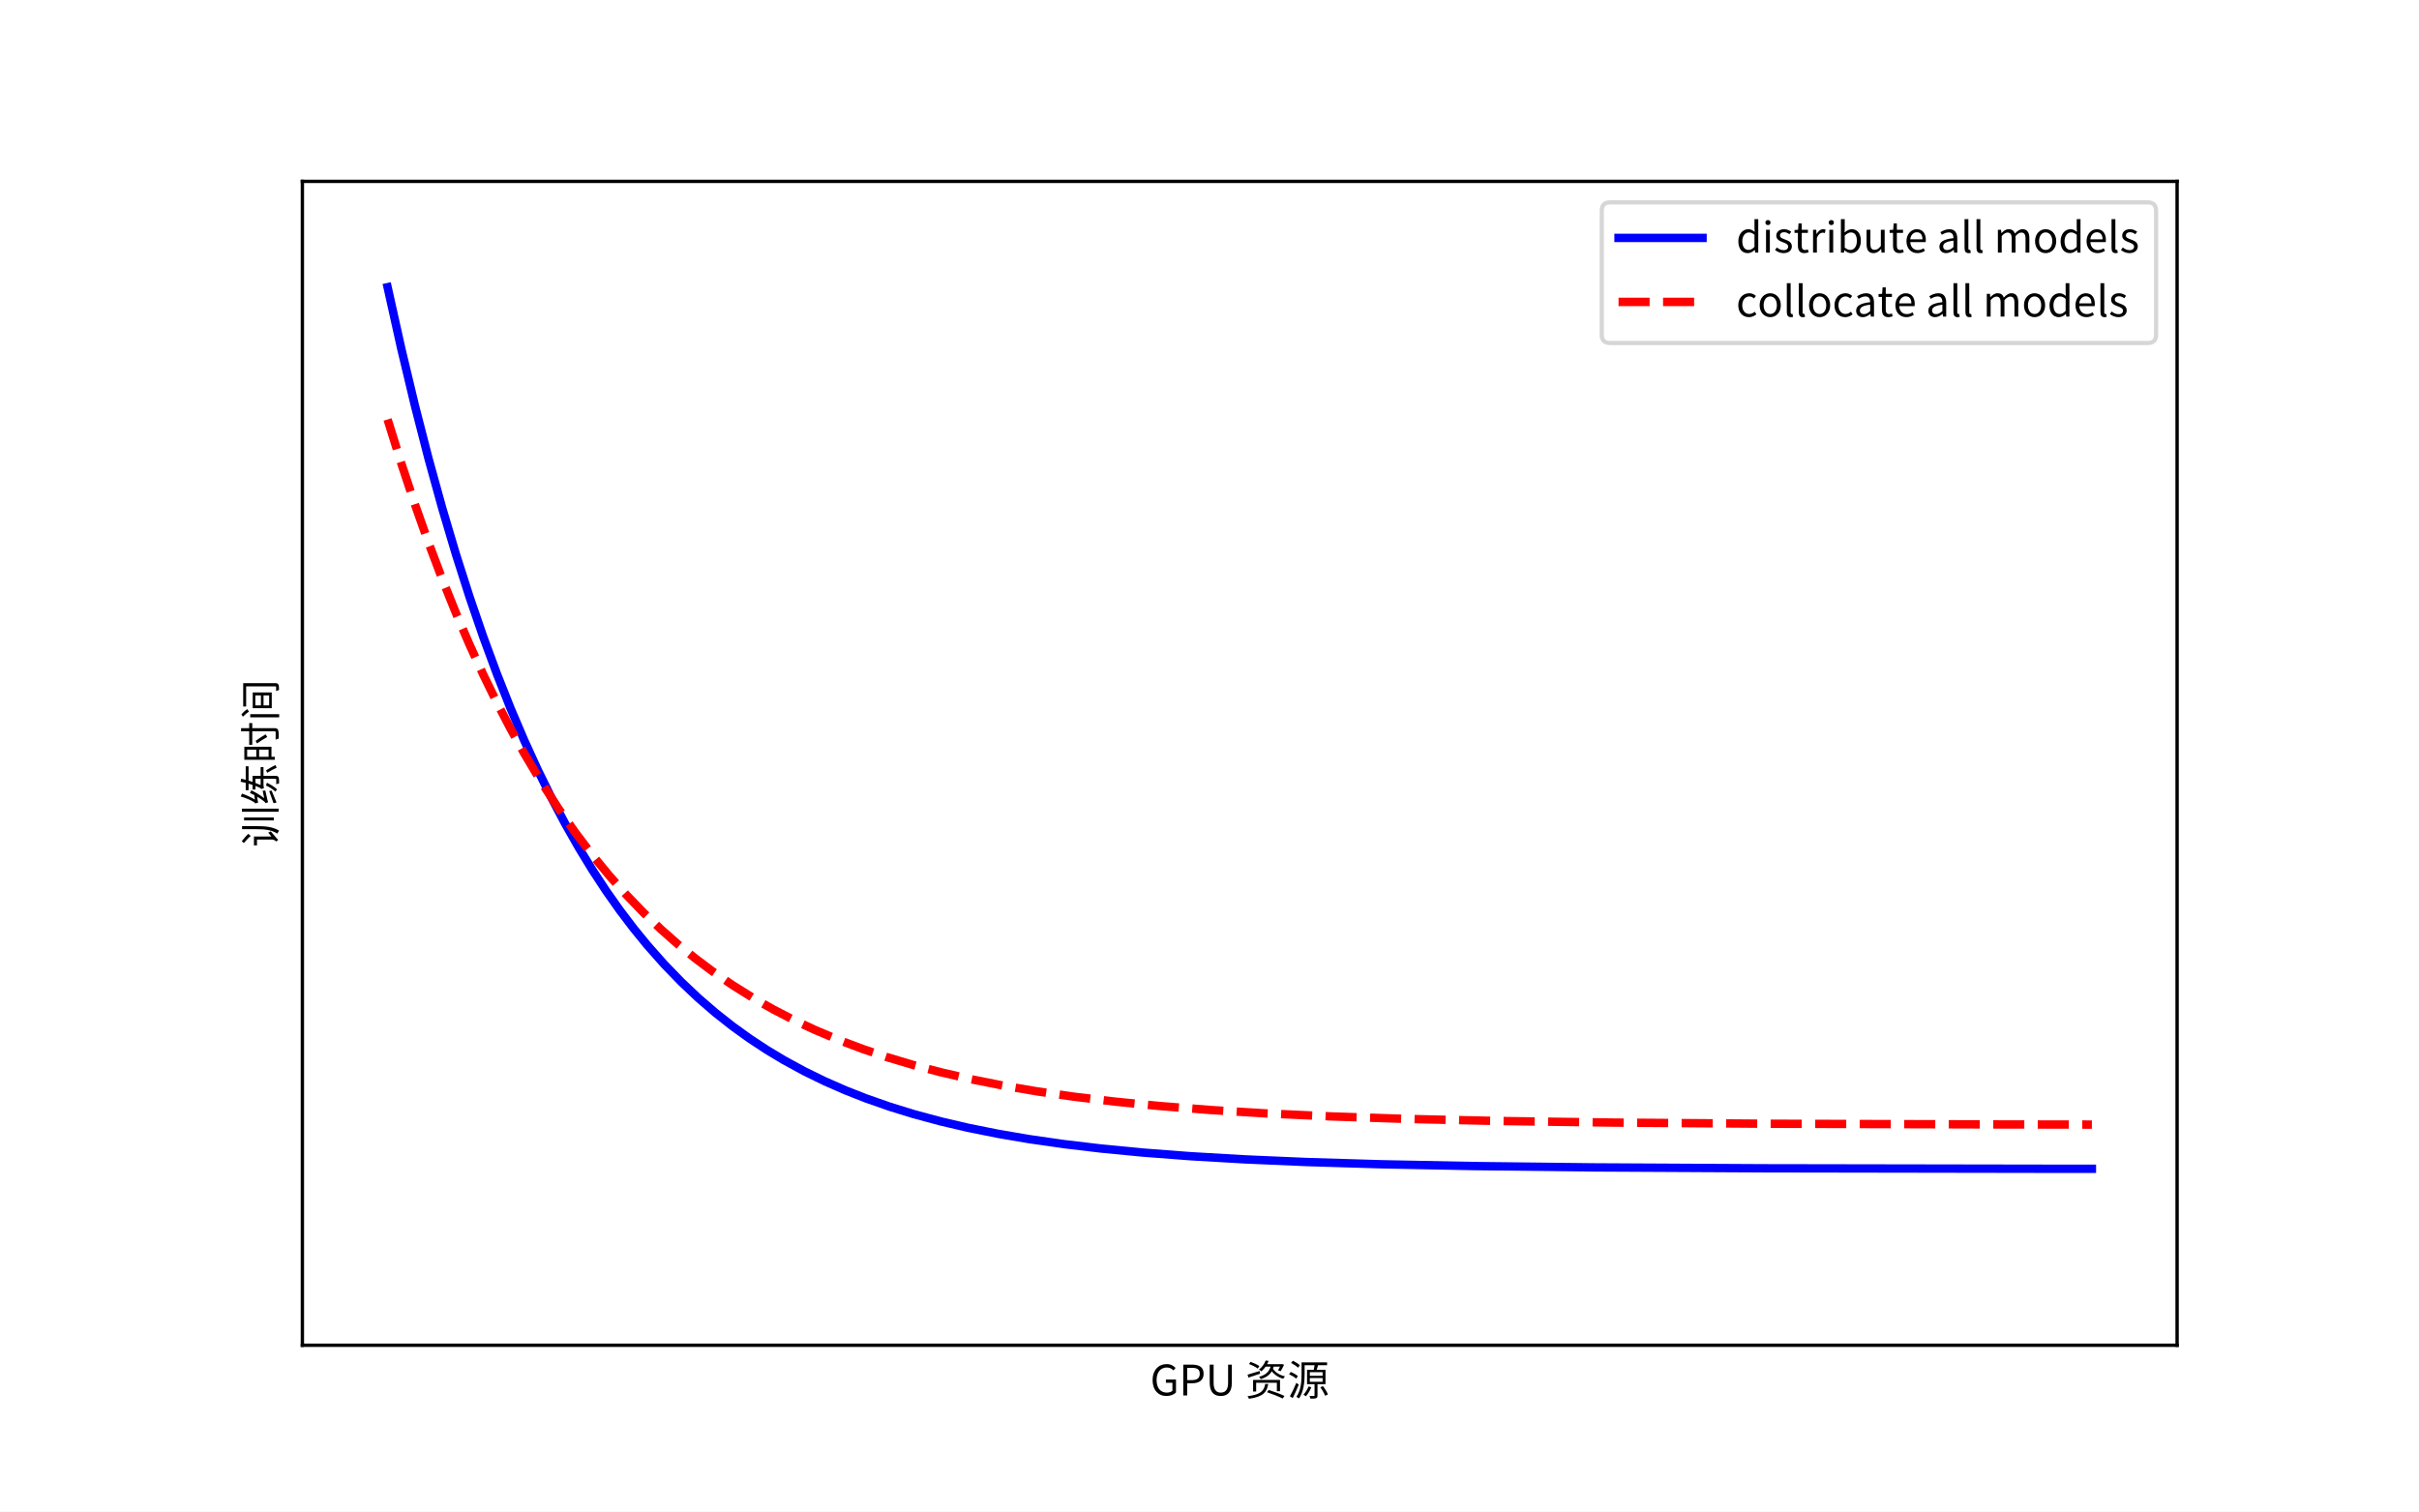
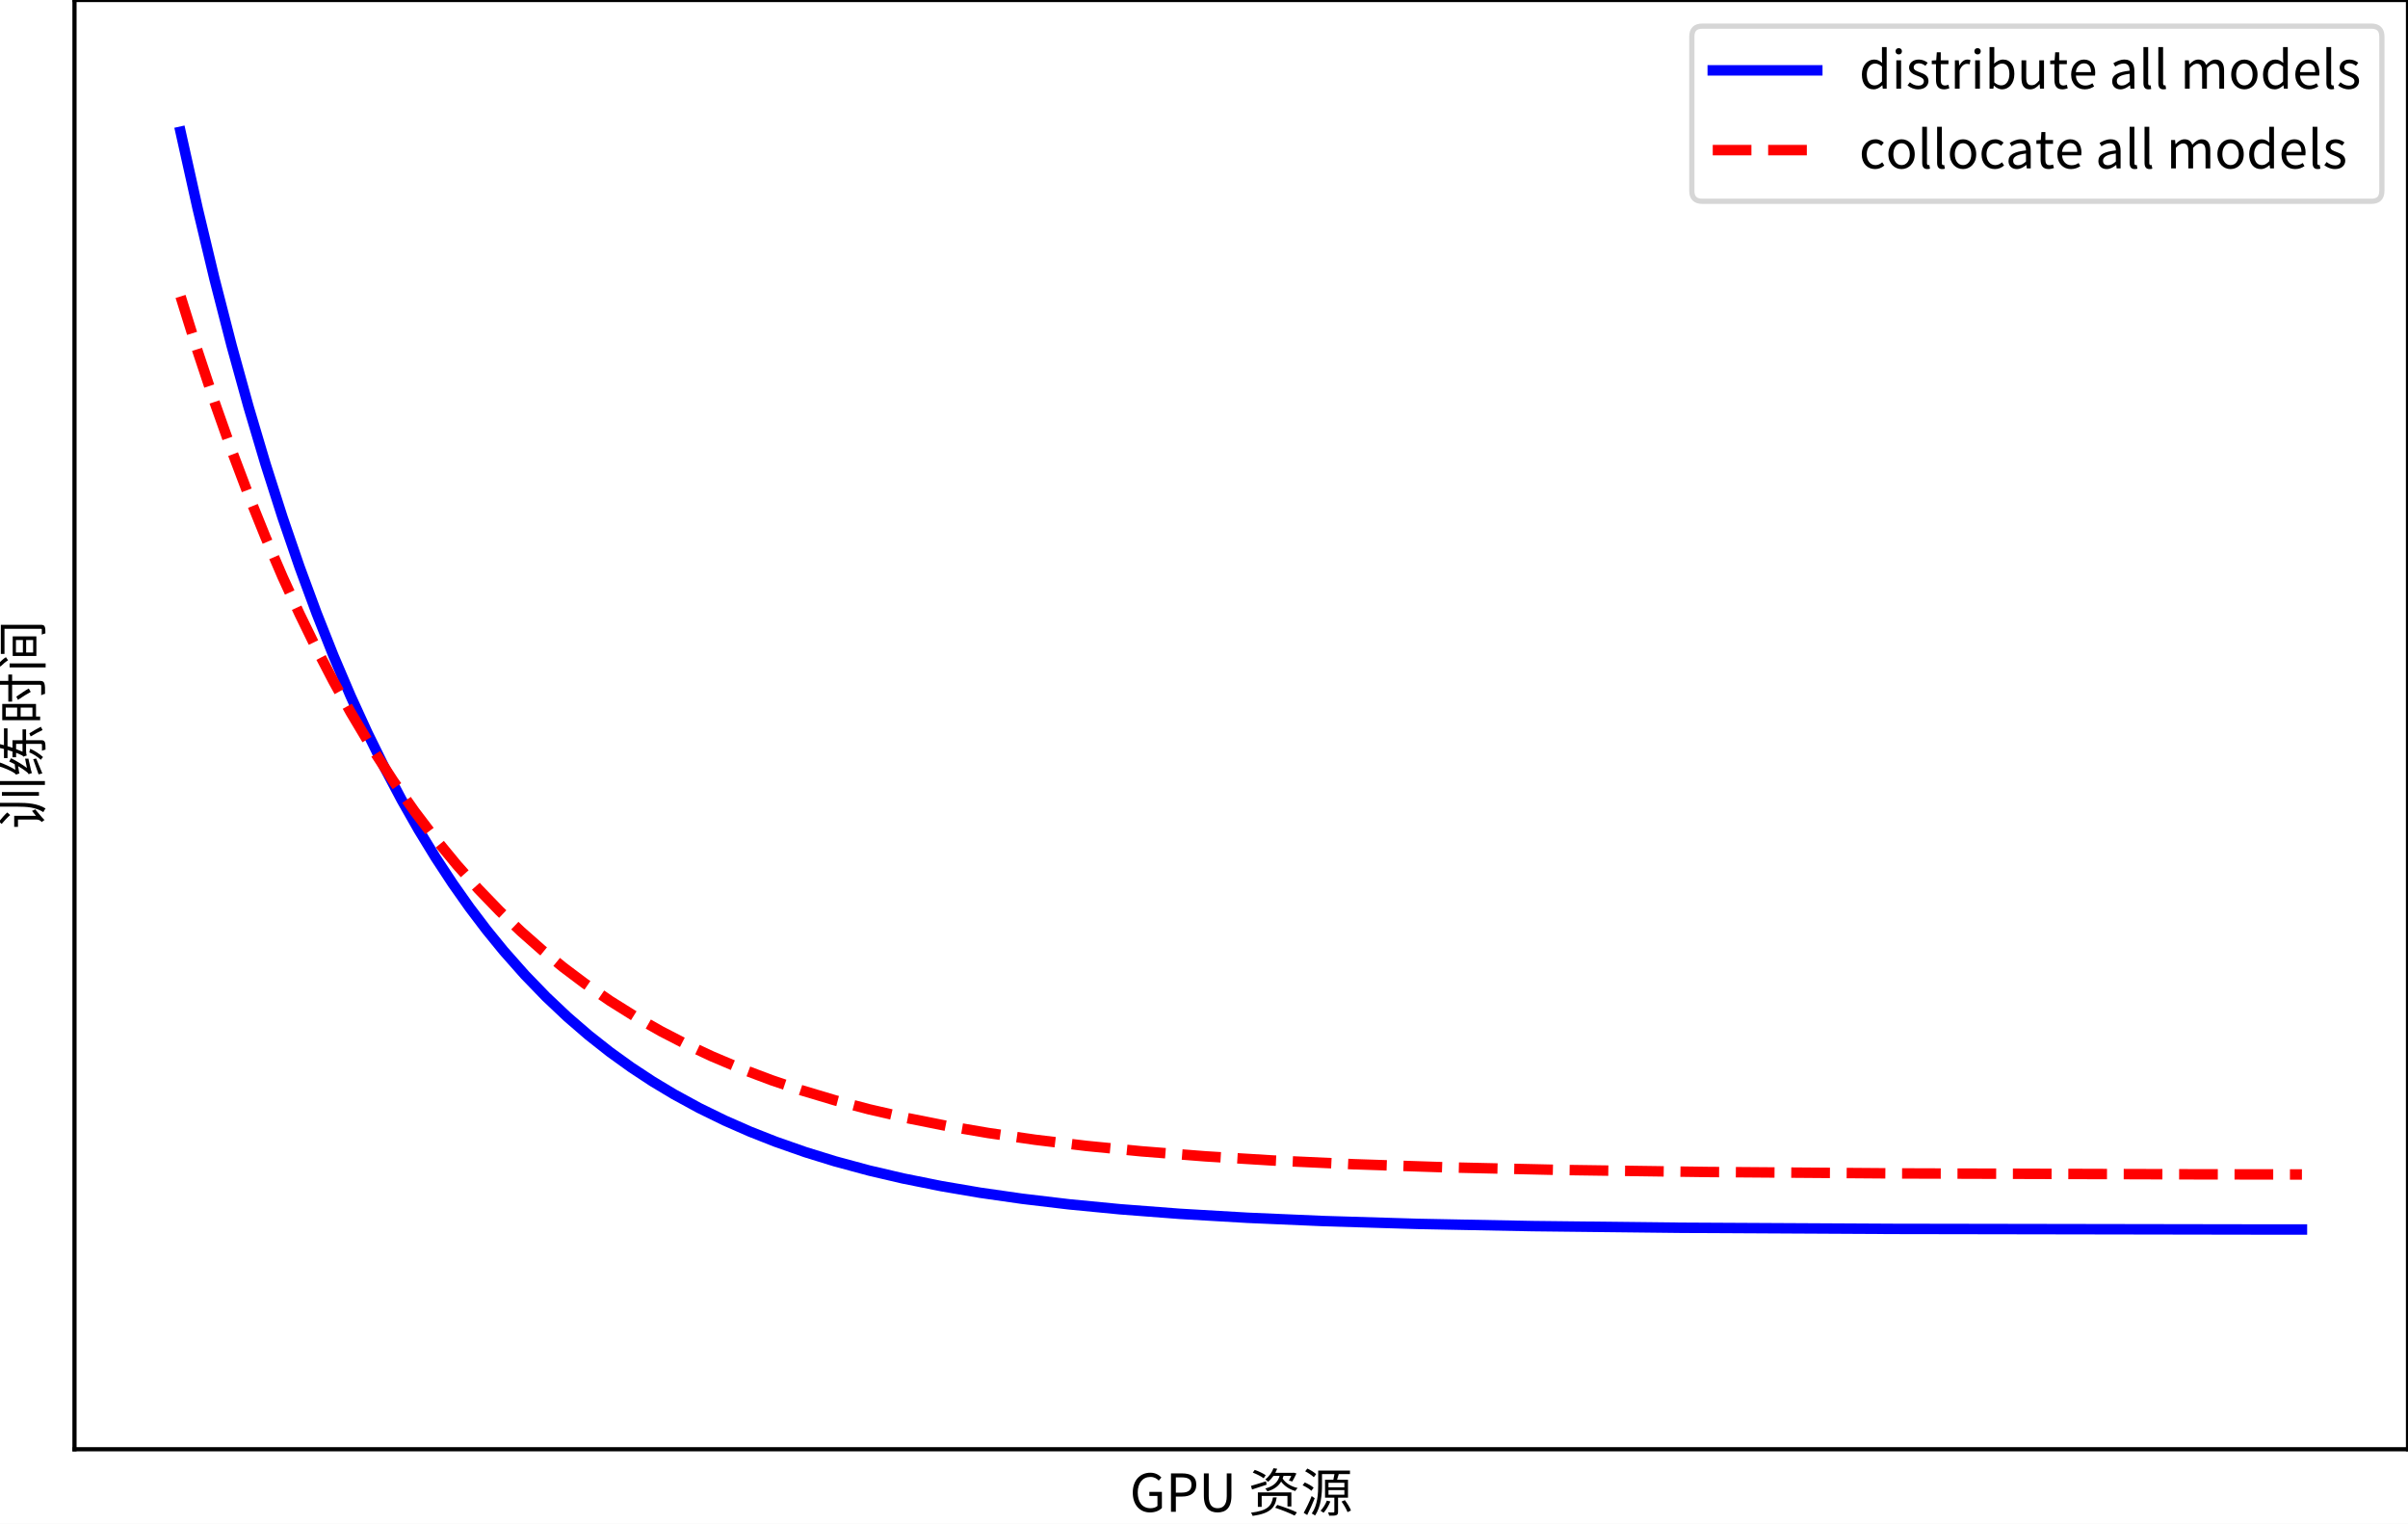
- <svg xmlns="http://www.w3.org/2000/svg" xmlns:xlink="http://www.w3.org/1999/xlink" width="576pt" height="360pt" viewBox="0 0 576 360" version="1.1">
+ <svg xmlns="http://www.w3.org/2000/svg" xmlns:xlink="http://www.w3.org/1999/xlink" width="460.65pt" height="291.45pt" viewBox="0 0 460.65 291.45" version="1.1">
  <defs>
    <style type="text/css">*{stroke-linejoin: round; stroke-linecap: butt}</style>
  </defs>
  <g id="figure_1">
    <g id="patch_1">
-       <path d="M 0 360  L 576 360  L 576 0  L 0 0  z " style="fill: #ffffff" />
+       <path d="M 0 291.45  L 460.65 291.45  L 460.65 0  L 0 0  z " style="fill: #ffffff" />
    </g>
    <g id="axes_1">
      <g id="patch_2">
-         <path d="M 72 320.4  L 518.4 320.4  L 518.4 43.2  L 72 43.2  z " style="fill: #ffffff" />
+         <path d="M 14.25 277.2  L 460.65 277.2  L 460.65 0  L 14.25 0  z " style="fill: #ffffff" />
      </g>
      <g id="matplotlib.axis_1">
        <g id="text_1">
-           <g transform="translate(273.8695 332.3594) scale(0.1 -0.1)">
+           <g transform="translate(216.1195 289.1594) scale(0.1 -0.1)">
            <defs>
              <path id="NotoSansCJKjp-Regular-47" d="M 2483 -83  C 3117 -83 3635 147 3936 461  L 3936 2432  L 2400 2432  L 2400 1939  L 3392 1939  L 3392 710  C 3206 538 2880 435 2547 435  C 1536 435 979 1178 979 2362  C 979 3533 1594 4262 2534 4262  C 3014 4262 3315 4064 3552 3814  L 3872 4198  C 3603 4486 3174 4781 2522 4781  C 1280 4781 371 3859 371 2342  C 371 819 1254 -83 2483 -83  z " transform="scale(0.015625)" />
              <path id="NotoSansCJKjp-Regular-50" d="M 640 0  L 1235 0  L 1235 1862  L 2010 1862  C 3040 1862 3738 2323 3738 3315  C 3738 4339 3034 4698 1984 4698  L 640 4698  L 640 0  z M 1235 2342  L 1235 4211  L 1907 4211  C 2733 4211 3149 3994 3149 3315  C 3149 2643 2758 2342 1933 2342  L 1235 2342  z " transform="scale(0.015625)" />
              <path id="NotoSansCJKjp-Regular-55" d="M 2304 -83  C 3264 -83 3994 429 3994 1939  L 3994 4698  L 3424 4698  L 3424 1920  C 3424 787 2931 435 2304 435  C 1696 435 1216 787 1216 1920  L 1216 4698  L 621 4698  L 621 1939  C 621 429 1350 -83 2304 -83  z " transform="scale(0.015625)" />
              <path id="NotoSansCJKjp-Regular-20" transform="scale(0.015625)" />
              <path id="NotoSansCJKjp-Regular-8d44" d="M 2144 4474  C 1850 4691 1261 4966 800 5126  L 563 4794  C 1024 4621 1606 4326 1894 4102  L 2144 4474  z M 2182 3731  C 1491 3514 800 3296 339 3168  L 474 2726  C 986 2893 1638 3110 2253 3315  L 2182 3731  z M 5286 646  L 5286 2374  L 1184 2374  L 1184 602  L 1651 602  L 1651 1939  L 4806 1939  L 4806 646  L 5286 646  z M 3034 1754  C 2842 698 2362 134 339 -115  C 416 -211 518 -397 550 -506  C 2694 -205 3283 480 3494 1754  L 3034 1754  z M 3302 493  C 4096 230 5152 -186 5683 -467  L 5965 -77  C 5408 205 4346 595 3565 838  L 3302 493  z M 5274 4390  C 5171 4186 5075 3974 4979 3827  L 5395 3706  C 5549 3955 5747 4339 5907 4691  L 5562 4787  L 5485 4768  L 3322 4768  C 3411 4934 3488 5101 3552 5267  L 3098 5331  C 2938 4890 2605 4352 2093 3955  C 2195 3898 2349 3770 2426 3661  C 2694 3885 2912 4134 3091 4390  L 3846 4390  C 3661 3731 3226 3149 2093 2842  C 2182 2758 2304 2598 2349 2496  C 3232 2758 3731 3174 4032 3693  C 4435 3149 5056 2739 5766 2541  C 5830 2656 5952 2829 6054 2912  C 5254 3085 4570 3514 4218 4064  C 4256 4173 4294 4275 4326 4390  L 5274 4390  z " transform="scale(0.015625)" />
              <path id="NotoSansCJKjp-Regular-6e90" d="M 1914 4602  C 1696 4832 1222 5114 845 5293  L 576 4954  C 954 4762 1414 4454 1632 4230  L 1914 4602  z M 1613 2950  C 1382 3162 909 3424 531 3590  L 262 3245  C 653 3066 1120 2778 1338 2566  L 1613 2950  z M 1370 1920  C 1082 1197 678 365 397 -128  L 826 -397  C 1126 198 1478 986 1747 1658  L 1370 1920  z M 3232 1363  C 3053 909 2771 448 2458 128  C 2560 70 2739 -58 2829 -122  C 3142 218 3456 749 3661 1261  L 3232 1363  z M 3430 2650  L 5376 2650  L 5376 2086  L 3430 2086  L 3430 2650  z M 3430 3552  L 5376 3552  L 5376 2995  L 3430 2995  L 3430 3552  z M 5818 1722  L 5818 3917  L 4480 3917  C 4550 4128 4621 4378 4685 4602  L 4653 4608  L 6061 4608  L 6061 5043  L 2170 5043  L 2170 3302  C 2170 2253 2106 813 1382 -211  C 1491 -256 1696 -384 1779 -461  C 2528 602 2637 2189 2637 3302  L 2637 4608  L 4160 4608  C 4128 4397 4077 4134 4026 3917  L 3008 3917  L 3008 1722  L 4147 1722  L 4147 13  C 4147 -58 4122 -77 4038 -83  C 3968 -83 3686 -90 3379 -77  C 3437 -192 3494 -365 3514 -480  C 3942 -486 4211 -486 4384 -416  C 4563 -352 4602 -224 4602 6  L 4602 1722  L 5818 1722  z M 5030 1248  C 5325 845 5632 301 5760 -45  L 6182 154  C 6061 506 5734 1030 5434 1421  L 5030 1248  z " transform="scale(0.015625)" />
            </defs>
            <use xlink:href="#NotoSansCJKjp-Regular-47" />
            <use xlink:href="#NotoSansCJKjp-Regular-50" x="68.9" />
            <use xlink:href="#NotoSansCJKjp-Regular-55" x="132.1" />
            <use xlink:href="#NotoSansCJKjp-Regular-20" x="204.2" />
            <use xlink:href="#NotoSansCJKjp-Regular-8d44" x="226.6" />
            <use xlink:href="#NotoSansCJKjp-Regular-6e90" x="326.6" />
          </g>
        </g>
      </g>
      <g id="matplotlib.axis_2">
        <g id="text_2">
-           <g transform="translate(65.70937 201.8) rotate(-90) scale(0.1 -0.1)">
+           <g transform="translate(7.959375 158.6) rotate(-90) scale(0.1 -0.1)">
            <defs>
              <path id="NotoSansCJKjp-Regular-8bad" d="M 2048 4205  C 1811 4480 1318 4909 934 5210  L 640 4896  C 1018 4582 1498 4134 1728 3846  L 2048 4205  z M 1638 691  L 1638 3354  L 282 3354  L 282 2893  L 1178 2893  L 1178 589  C 1178 275 986 70 870 -26  C 954 -96 1082 -269 1133 -365  C 1222 -230 1389 -83 2432 787  C 2368 870 2285 1056 2240 1178  L 1638 691  z M 2758 2957  C 2758 1824 2688 717 2086 -211  C 2221 -269 2432 -397 2534 -486  C 3155 518 3226 1734 3226 2957  L 3226 5165  L 2758 5165  L 2758 2957  z M 4096 326  L 4544 326  L 4544 4858  L 4096 4858  L 4096 326  z M 5421 5190  L 5421 -403  L 5888 -403  L 5888 5190  L 5421 5190  z " transform="scale(0.015625)" />
              <path id="NotoSansCJKjp-Regular-7ec3" d="M 467 1171  C 595 1242 794 1306 2240 1619  C 2227 1715 2227 1894 2234 2022  L 1094 1798  C 1523 2368 1946 3059 2285 3744  L 1882 3968  C 1779 3738 1670 3507 1549 3290  L 870 3213  C 1216 3770 1549 4493 1786 5171  L 1344 5370  C 1133 4595 736 3757 608 3552  C 480 3334 384 3174 275 3149  C 333 3021 410 2803 435 2701  C 518 2746 659 2784 1318 2874  C 1075 2470 858 2138 755 2016  C 589 1779 454 1626 326 1594  C 378 1491 435 1312 467 1203  L 467 1171  z M 2170 1030  C 1472 781 774 525 314 371  L 429 -90  C 947 122 1606 397 2246 666  L 2170 1030  z M 3002 1510  C 2822 1050 2458 467 2093 96  C 2189 32 2342 -90 2426 -173  C 2816 237 3200 858 3443 1389  L 3002 1510  z M 3085 2336  C 3194 2579 3296 2848 3405 3123  L 4038 3123  L 4038 2336  L 3085 2336  z M 5818 1901  L 5818 2336  L 4493 2336  L 4493 3565  L 3565 3565  C 3629 3763 3699 3968 3763 4173  L 5946 4173  L 5946 4608  L 3885 4608  C 3949 4838 4006 5075 4064 5299  L 3590 5389  C 3546 5126 3488 4864 3418 4608  L 2304 4608  L 2304 4173  L 3296 4173  C 3238 3955 3168 3750 3104 3565  L 2406 3565  L 2406 3123  L 2950 3123  C 2899 2982 2861 2880 2829 2816  C 2694 2496 2592 2266 2477 2234  C 2528 2118 2605 1901 2630 1805  C 2682 1862 2893 1901 3194 1901  L 4038 1901  L 4038 70  C 4038 -13 4006 -38 3917 -45  C 3827 -51 3526 -51 3200 -45  C 3258 -173 3322 -352 3341 -480  C 3782 -480 4077 -474 4262 -397  C 4435 -320 4493 -198 4493 70  L 4493 1901  L 5818 1901  z M 4954 1338  C 5235 877 5574 250 5734 -115  L 6138 90  C 5965 442 5613 1056 5331 1504  L 4954 1338  z " transform="scale(0.015625)" />
              <path id="NotoSansCJKjp-Regular-65f6" d="M 2080 4390  L 2080 2995  L 992 2995  L 992 4390  L 2080 4390  z M 992 1120  L 992 2566  L 2080 2566  L 2080 1120  L 992 1120  z M 2528 4819  L 544 4819  L 544 179  L 992 179  L 992 685  L 2528 685  L 2528 4819  z M 6131 4077  L 5357 4077  L 5357 5318  L 4883 5318  L 4883 4077  L 2816 4077  L 2816 3610  L 4883 3610  L 4883 218  C 4883 90 4832 51 4704 45  C 4563 38 4090 38 3597 51  C 3674 -77 3744 -294 3770 -422  C 4410 -429 4813 -422 5037 -339  C 5261 -269 5357 -122 5357 218  L 5357 3610  L 6131 3610  L 6131 4077  z M 4422 1574  C 4211 1958 3763 2611 3424 3098  L 3034 2893  C 3373 2400 3802 1722 4006 1331  L 4422 1574  z " transform="scale(0.015625)" />
              <path id="NotoSansCJKjp-Regular-95f4" d="M 608 -493  L 1088 -493  L 1088 3917  L 608 3917  L 608 -493  z M 704 5043  C 992 4762 1325 4365 1472 4109  L 1856 4365  C 1709 4627 1363 5005 1069 5267  L 704 5043  z M 2432 1894  L 3955 1894  L 3955 1037  L 2432 1037  L 2432 1894  z M 2432 3142  L 3955 3142  L 3955 2291  L 2432 2291  L 2432 3142  z M 2003 640  L 4403 640  L 4403 3539  L 2003 3539  L 2003 640  z M 5818 4992  L 2259 4992  L 2259 4544  L 5331 4544  L 5331 90  C 5331 6 5306 -26 5222 -26  C 5152 -26 4883 -32 4614 -19  C 4678 -147 4742 -339 4768 -467  C 5158 -467 5427 -461 5594 -378  C 5760 -301 5818 -179 5818 90  L 5818 4992  z " transform="scale(0.015625)" />
            </defs>
            <use xlink:href="#NotoSansCJKjp-Regular-8bad" />
            <use xlink:href="#NotoSansCJKjp-Regular-7ec3" x="100" />
            <use xlink:href="#NotoSansCJKjp-Regular-65f6" x="200" />
            <use xlink:href="#NotoSansCJKjp-Regular-95f4" x="300" />
          </g>
        </g>
      </g>
      <g id="line2d_1">
-         <path d="M 92.291 68.4  L 95.544 83.017  L 98.797 96.616  L 102.05 109.269  L 105.303 121.041  L 108.556 131.994  L 111.809 142.184  L 115.062 151.665  L 118.315 160.486  L 121.568 168.693  L 124.821 176.329  L 128.074 183.434  L 131.328 190.044  L 134.581 196.194  L 137.834 201.916  L 141.087 207.239  L 144.34 212.192  L 147.593 216.8  L 150.846 221.088  L 154.099 225.077  L 158.165 229.675  L 162.232 233.877  L 166.298 237.716  L 170.364 241.225  L 174.43 244.43  L 178.497 247.36  L 182.563 250.036  L 186.629 252.482  L 191.509 255.141  L 196.389 257.526  L 201.268 259.667  L 206.148 261.589  L 211.841 263.583  L 217.533 265.34  L 224.039 267.095  L 230.546 268.614  L 237.865 270.08  L 245.184 271.327  L 253.317 272.494  L 262.263 273.557  L 272.022 274.499  L 283.408 275.37  L 296.42 276.129  L 311.059 276.759  L 328.95 277.296  L 350.909 277.722  L 379.373 278.039  L 420.036 278.254  L 489.976 278.369  L 498.109 278.374  L 498.109 278.374  " clip-path="url(#p2b80bc8a40)" style="fill: none; stroke: #0000ff; stroke-width: 2; stroke-linecap: square" />
+         <path d="M 34.541 25.2  L 37.794 39.817  L 41.047 53.416  L 44.3 66.069  L 47.553 77.841  L 50.806 88.794  L 54.059 98.984  L 57.312 108.465  L 60.565 117.286  L 63.818 125.493  L 67.071 133.129  L 70.324 140.234  L 73.578 146.844  L 76.831 152.994  L 80.084 158.716  L 83.337 164.039  L 86.59 168.992  L 89.843 173.6  L 93.096 177.888  L 96.349 181.877  L 100.415 186.475  L 104.482 190.677  L 108.548 194.516  L 112.614 198.025  L 116.68 201.23  L 120.747 204.16  L 124.813 206.836  L 128.879 209.282  L 133.759 211.941  L 138.639 214.326  L 143.518 216.467  L 148.398 218.389  L 154.091 220.383  L 159.783 222.14  L 166.289 223.895  L 172.796 225.414  L 180.115 226.88  L 187.434 228.127  L 195.567 229.294  L 204.513 230.357  L 214.272 231.299  L 225.658 232.17  L 238.67 232.929  L 253.309 233.559  L 271.2 234.096  L 293.159 234.522  L 321.623 234.839  L 362.286 235.054  L 432.226 235.169  L 440.359 235.174  L 440.359 235.174  " clip-path="url(#pa6d2bc0bb5)" style="fill: none; stroke: #0000ff; stroke-width: 2; stroke-linecap: square" />
      </g>
      <g id="line2d_2">
-         <path d="M 92.291 99.9  L 95.544 110.335  L 98.797 120.123  L 102.05 129.302  L 105.303 137.911  L 108.556 145.985  L 111.809 153.558  L 115.062 160.66  L 118.315 167.322  L 121.568 173.569  L 124.821 179.428  L 128.888 186.244  L 132.954 192.534  L 137.02 198.339  L 141.087 203.698  L 145.153 208.643  L 149.219 213.208  L 153.286 217.421  L 157.352 221.309  L 161.418 224.898  L 165.485 228.211  L 169.551 231.268  L 174.43 234.628  L 179.31 237.679  L 184.19 240.451  L 189.069 242.968  L 193.949 245.255  L 199.642 247.659  L 205.334 249.807  L 211.027 251.728  L 217.533 253.675  L 224.039 255.387  L 231.359 257.068  L 238.678 258.524  L 246.811 259.913  L 255.757 261.204  L 265.516 262.376  L 276.088 263.415  L 288.287 264.374  L 301.299 265.172  L 316.751 265.888  L 334.643 266.486  L 356.601 266.983  L 384.252 267.368  L 420.849 267.642  L 476.964 267.814  L 498.109 267.844  L 498.109 267.844  " clip-path="url(#p2b80bc8a40)" style="fill: none; stroke-dasharray: 7.4,3.2; stroke-dashoffset: 0; stroke: #ff0000; stroke-width: 2" />
+         <path d="M 34.541 56.7  L 37.794 67.135  L 41.047 76.923  L 44.3 86.102  L 47.553 94.711  L 50.806 102.785  L 54.059 110.358  L 57.312 117.46  L 60.565 124.122  L 63.818 130.369  L 67.071 136.228  L 71.138 143.044  L 75.204 149.334  L 79.27 155.139  L 83.337 160.498  L 87.403 165.443  L 91.469 170.008  L 95.536 174.221  L 99.602 178.109  L 103.668 181.698  L 107.735 185.011  L 111.801 188.068  L 116.68 191.428  L 121.56 194.479  L 126.44 197.251  L 131.319 199.768  L 136.199 202.055  L 141.892 204.459  L 147.584 206.607  L 153.277 208.528  L 159.783 210.475  L 166.289 212.187  L 173.609 213.868  L 180.928 215.324  L 189.061 216.713  L 198.007 218.004  L 207.766 219.176  L 218.338 220.215  L 230.537 221.174  L 243.549 221.972  L 259.001 222.688  L 276.893 223.286  L 298.851 223.783  L 326.502 224.168  L 363.099 224.442  L 419.214 224.614  L 440.359 224.644  L 440.359 224.644  " clip-path="url(#pa6d2bc0bb5)" style="fill: none; stroke-dasharray: 7.4,3.2; stroke-dashoffset: 0; stroke: #ff0000; stroke-width: 2" />
      </g>
      <g id="patch_3">
-         <path d="M 72 320.4  L 72 43.2  " style="fill: none; stroke: #000000; stroke-width: 0.8; stroke-linejoin: miter; stroke-linecap: square" />
+         <path d="M 14.25 277.2  L 14.25 0  " style="fill: none; stroke: #000000; stroke-width: 0.8; stroke-linejoin: miter; stroke-linecap: square" />
      </g>
      <g id="patch_4">
-         <path d="M 518.4 320.4  L 518.4 43.2  " style="fill: none; stroke: #000000; stroke-width: 0.8; stroke-linejoin: miter; stroke-linecap: square" />
+         <path d="M 460.65 277.2  L 460.65 0  " style="fill: none; stroke: #000000; stroke-width: 0.8; stroke-linejoin: miter; stroke-linecap: square" />
      </g>
      <g id="patch_5">
-         <path d="M 72 320.4  L 518.4 320.4  " style="fill: none; stroke: #000000; stroke-width: 0.8; stroke-linejoin: miter; stroke-linecap: square" />
+         <path d="M 14.25 277.2  L 460.65 277.2  " style="fill: none; stroke: #000000; stroke-width: 0.8; stroke-linejoin: miter; stroke-linecap: square" />
      </g>
      <g id="patch_6">
-         <path d="M 72 43.2  L 518.4 43.2  " style="fill: none; stroke: #000000; stroke-width: 0.8; stroke-linejoin: miter; stroke-linecap: square" />
+         <path d="M 14.25 0  L 460.65 0  " style="fill: none; stroke: #000000; stroke-width: 0.8; stroke-linejoin: miter; stroke-linecap: square" />
      </g>
      <g id="legend_1">
        <g id="patch_7">
-           <path d="M 383.398 81.7  L 511.4 81.7  Q 513.4 81.7 513.4 79.7  L 513.4 50.2  Q 513.4 48.2 511.4 48.2  L 383.398 48.2  Q 381.398 48.2 381.398 50.2  L 381.398 79.7  Q 381.398 81.7 383.398 81.7  z " style="fill: #ffffff; opacity: 0.8; stroke: #cccccc; stroke-linejoin: miter" />
+           <path d="M 325.648 38.5  L 453.65 38.5  Q 455.65 38.5 455.65 36.5  L 455.65 7  Q 455.65 5 453.65 5  L 325.648 5  Q 323.648 5 323.648 7  L 323.648 36.5  Q 323.648 38.5 325.648 38.5  z " style="fill: #ffffff; opacity: 0.8; stroke: #cccccc; stroke-linejoin: miter" />
        </g>
        <g id="line2d_3">
-           <path d="M 385.398 56.659  L 395.398 56.659  L 405.398 56.659  " style="fill: none; stroke: #0000ff; stroke-width: 2; stroke-linecap: square" />
+           <path d="M 327.648 13.459  L 337.648 13.459  L 347.648 13.459  " style="fill: none; stroke: #0000ff; stroke-width: 2; stroke-linecap: square" />
        </g>
        <g id="text_3">
-           <g transform="translate(413.3984 60.15937) scale(0.1 -0.1)">
+           <g transform="translate(355.6484 16.95938) scale(0.1 -0.1)">
            <defs>
              <path id="NotoSansCJKjp-Regular-64" d="M 1773 -83  C 2189 -83 2554 141 2829 410  L 2848 410  L 2899 0  L 3373 0  L 3373 5094  L 2797 5094  L 2797 3757  L 2822 3155  C 2515 3411 2253 3565 1843 3565  C 1050 3565 339 2861 339 1734  C 339 576 902 -83 1773 -83  z M 1901 403  C 1286 403 941 902 941 1741  C 941 2534 1382 3072 1946 3072  C 2234 3072 2496 2970 2797 2707  L 2797 883  C 2502 563 2221 403 1901 403  z " transform="scale(0.015625)" />
              <path id="NotoSansCJKjp-Regular-69" d="M 589 0  L 1171 0  L 1171 3475  L 589 3475  L 589 0  z M 883 4192  C 1114 4192 1274 4346 1274 4582  C 1274 4806 1114 4960 883 4960  C 653 4960 493 4806 493 4582  C 493 4346 653 4192 883 4192  z " transform="scale(0.015625)" />
              <path id="NotoSansCJKjp-Regular-73" d="M 1498 -83  C 2317 -83 2765 384 2765 947  C 2765 1606 2208 1811 1702 2003  C 1312 2150 954 2272 954 2605  C 954 2874 1158 3104 1600 3104  C 1907 3104 2150 2976 2387 2797  L 2669 3174  C 2400 3386 2022 3565 1594 3565  C 838 3565 390 3130 390 2579  C 390 1990 922 1754 1408 1574  C 1792 1427 2202 1274 2202 915  C 2202 614 1978 371 1517 371  C 1101 371 787 538 486 781  L 198 397  C 531 122 1005 -83 1498 -83  z " transform="scale(0.015625)" />
              <path id="NotoSansCJKjp-Regular-74" d="M 1683 -83  C 1894 -83 2125 -19 2323 45  L 2208 480  C 2093 435 1933 390 1811 390  C 1408 390 1274 634 1274 1062  L 1274 3002  L 2214 3002  L 2214 3475  L 1274 3475  L 1274 4454  L 787 4454  L 717 3475  L 173 3443  L 173 3002  L 691 3002  L 691 1075  C 691 384 941 -83 1683 -83  z " transform="scale(0.015625)" />
              <path id="NotoSansCJKjp-Regular-72" d="M 589 0  L 1171 0  L 1171 2234  C 1402 2829 1760 3034 2048 3034  C 2189 3034 2272 3021 2387 2976  L 2496 3488  C 2387 3546 2278 3565 2125 3565  C 1734 3565 1382 3283 1139 2842  L 1120 2842  L 1069 3475  L 589 3475  L 589 0  z " transform="scale(0.015625)" />
              <path id="NotoSansCJKjp-Regular-62" d="M 2118 -83  C 2918 -83 3629 602 3629 1798  C 3629 2861 3142 3565 2240 3565  C 1856 3565 1466 3347 1152 3072  L 1171 3699  L 1171 5094  L 589 5094  L 589 0  L 1056 0  L 1107 358  L 1133 358  C 1434 83 1798 -83 2118 -83  z M 2022 403  C 1792 403 1478 499 1171 768  L 1171 2592  C 1504 2906 1811 3072 2106 3072  C 2765 3072 3021 2554 3021 1786  C 3021 922 2598 403 2022 403  z " transform="scale(0.015625)" />
              <path id="NotoSansCJKjp-Regular-75" d="M 1600 -83  C 2080 -83 2426 166 2752 544  L 2771 544  L 2816 0  L 3302 0  L 3302 3475  L 2720 3475  L 2720 1011  C 2387 595 2138 422 1779 422  C 1318 422 1126 698 1126 1344  L 1126 3475  L 544 3475  L 544 1274  C 544 390 870 -83 1600 -83  z " transform="scale(0.015625)" />
              <path id="NotoSansCJKjp-Regular-65" d="M 1990 -83  C 2464 -83 2835 77 3142 275  L 2931 659  C 2675 486 2400 384 2061 384  C 1402 384 947 858 909 1600  L 3251 1600  C 3264 1683 3277 1805 3277 1933  C 3277 2925 2778 3565 1894 3565  C 1088 3565 326 2861 326 1734  C 326 589 1069 -83 1990 -83  z M 902 2022  C 973 2701 1408 3098 1901 3098  C 2445 3098 2765 2720 2765 2022  L 902 2022  z " transform="scale(0.015625)" />
              <path id="NotoSansCJKjp-Regular-61" d="M 1389 -83  C 1818 -83 2208 141 2541 416  L 2560 416  L 2611 0  L 3091 0  L 3091 2138  C 3091 2995 2733 3565 1888 3565  C 1331 3565 838 3315 518 3110  L 749 2707  C 1024 2893 1389 3078 1792 3078  C 2362 3078 2509 2650 2509 2202  C 1030 2035 371 1658 371 902  C 371 275 806 -83 1389 -83  z M 1555 384  C 1210 384 941 544 941 941  C 941 1389 1338 1677 2509 1818  L 2509 845  C 2170 544 1894 384 1555 384  z " transform="scale(0.015625)" />
              <path id="NotoSansCJKjp-Regular-6c" d="M 1203 -83  C 1363 -83 1459 -64 1542 -32  L 1459 416  C 1395 403 1370 403 1338 403  C 1248 403 1171 474 1171 653  L 1171 5094  L 589 5094  L 589 691  C 589 198 768 -83 1203 -83  z " transform="scale(0.015625)" />
              <path id="NotoSansCJKjp-Regular-6d" d="M 589 0  L 1171 0  L 1171 2522  C 1491 2880 1786 3053 2048 3053  C 2490 3053 2694 2778 2694 2125  L 2694 0  L 3277 0  L 3277 2522  C 3603 2880 3885 3053 4154 3053  C 4595 3053 4800 2778 4800 2125  L 4800 0  L 5382 0  L 5382 2202  C 5382 3091 5043 3565 4326 3565  C 3904 3565 3539 3290 3181 2899  C 3040 3309 2752 3565 2221 3565  C 1805 3565 1440 3302 1139 2970  L 1120 2970  L 1069 3475  L 589 3475  L 589 0  z " transform="scale(0.015625)" />
              <path id="NotoSansCJKjp-Regular-6f" d="M 1939 -83  C 2790 -83 3552 582 3552 1734  C 3552 2893 2790 3565 1939 3565  C 1088 3565 326 2893 326 1734  C 326 582 1088 -83 1939 -83  z M 1939 403  C 1338 403 934 934 934 1734  C 934 2534 1338 3078 1939 3078  C 2541 3078 2950 2534 2950 1734  C 2950 934 2541 403 1939 403  z " transform="scale(0.015625)" />
            </defs>
            <use xlink:href="#NotoSansCJKjp-Regular-64" />
            <use xlink:href="#NotoSansCJKjp-Regular-69" x="62" />
            <use xlink:href="#NotoSansCJKjp-Regular-73" x="89.5" />
            <use xlink:href="#NotoSansCJKjp-Regular-74" x="136.3" />
            <use xlink:href="#NotoSansCJKjp-Regular-72" x="174" />
            <use xlink:href="#NotoSansCJKjp-Regular-69" x="212.8" />
            <use xlink:href="#NotoSansCJKjp-Regular-62" x="240.3" />
            <use xlink:href="#NotoSansCJKjp-Regular-75" x="302.1" />
            <use xlink:href="#NotoSansCJKjp-Regular-74" x="362.8" />
            <use xlink:href="#NotoSansCJKjp-Regular-65" x="400.5" />
            <use xlink:href="#NotoSansCJKjp-Regular-20" x="455.9" />
            <use xlink:href="#NotoSansCJKjp-Regular-61" x="478.3" />
            <use xlink:href="#NotoSansCJKjp-Regular-6c" x="534.7" />
            <use xlink:href="#NotoSansCJKjp-Regular-6c" x="563.2" />
            <use xlink:href="#NotoSansCJKjp-Regular-20" x="591.7" />
            <use xlink:href="#NotoSansCJKjp-Regular-6d" x="614.1" />
            <use xlink:href="#NotoSansCJKjp-Regular-6f" x="706.7" />
            <use xlink:href="#NotoSansCJKjp-Regular-64" x="767.3" />
            <use xlink:href="#NotoSansCJKjp-Regular-65" x="829.3" />
            <use xlink:href="#NotoSansCJKjp-Regular-6c" x="884.7" />
            <use xlink:href="#NotoSansCJKjp-Regular-73" x="913.2" />
          </g>
        </g>
        <g id="line2d_4">
-           <path d="M 385.398 71.909  L 395.398 71.909  L 405.398 71.909  " style="fill: none; stroke-dasharray: 7.4,3.2; stroke-dashoffset: 0; stroke: #ff0000; stroke-width: 2" />
+           <path d="M 327.648 28.709  L 337.648 28.709  L 347.648 28.709  " style="fill: none; stroke-dasharray: 7.4,3.2; stroke-dashoffset: 0; stroke: #ff0000; stroke-width: 2" />
        </g>
        <g id="text_4">
-           <g transform="translate(413.3984 75.40937) scale(0.1 -0.1)">
+           <g transform="translate(355.6484 32.20938) scale(0.1 -0.1)">
            <defs>
              <path id="NotoSansCJKjp-Regular-63" d="M 1958 -83  C 2374 -83 2771 77 3085 358  L 2829 749  C 2611 550 2330 403 2010 403  C 1370 403 934 934 934 1734  C 934 2534 1395 3078 2029 3078  C 2304 3078 2515 2950 2720 2771  L 3021 3155  C 2771 3373 2458 3565 2003 3565  C 1114 3565 326 2893 326 1734  C 326 582 1037 -83 1958 -83  z " transform="scale(0.015625)" />
            </defs>
            <use xlink:href="#NotoSansCJKjp-Regular-63" />
            <use xlink:href="#NotoSansCJKjp-Regular-6f" x="50.9" />
            <use xlink:href="#NotoSansCJKjp-Regular-6c" x="111.5" />
            <use xlink:href="#NotoSansCJKjp-Regular-6c" x="140" />
            <use xlink:href="#NotoSansCJKjp-Regular-6f" x="168.5" />
            <use xlink:href="#NotoSansCJKjp-Regular-63" x="229.1" />
            <use xlink:href="#NotoSansCJKjp-Regular-61" x="280" />
            <use xlink:href="#NotoSansCJKjp-Regular-74" x="336.4" />
            <use xlink:href="#NotoSansCJKjp-Regular-65" x="374.1" />
            <use xlink:href="#NotoSansCJKjp-Regular-20" x="429.5" />
            <use xlink:href="#NotoSansCJKjp-Regular-61" x="451.9" />
            <use xlink:href="#NotoSansCJKjp-Regular-6c" x="508.3" />
            <use xlink:href="#NotoSansCJKjp-Regular-6c" x="536.8" />
            <use xlink:href="#NotoSansCJKjp-Regular-20" x="565.3" />
            <use xlink:href="#NotoSansCJKjp-Regular-6d" x="587.7" />
            <use xlink:href="#NotoSansCJKjp-Regular-6f" x="680.3" />
            <use xlink:href="#NotoSansCJKjp-Regular-64" x="740.9" />
            <use xlink:href="#NotoSansCJKjp-Regular-65" x="802.9" />
            <use xlink:href="#NotoSansCJKjp-Regular-6c" x="858.3" />
            <use xlink:href="#NotoSansCJKjp-Regular-73" x="886.8" />
          </g>
        </g>
      </g>
    </g>
  </g>
  <defs>
-     <clipPath id="p2b80bc8a40">
-       <rect x="72" y="43.2" width="446.4" height="277.2" />
+     <clipPath id="pa6d2bc0bb5">
+       <rect x="14.25" y="0" width="446.4" height="277.2" />
    </clipPath>
  </defs>
</svg>
